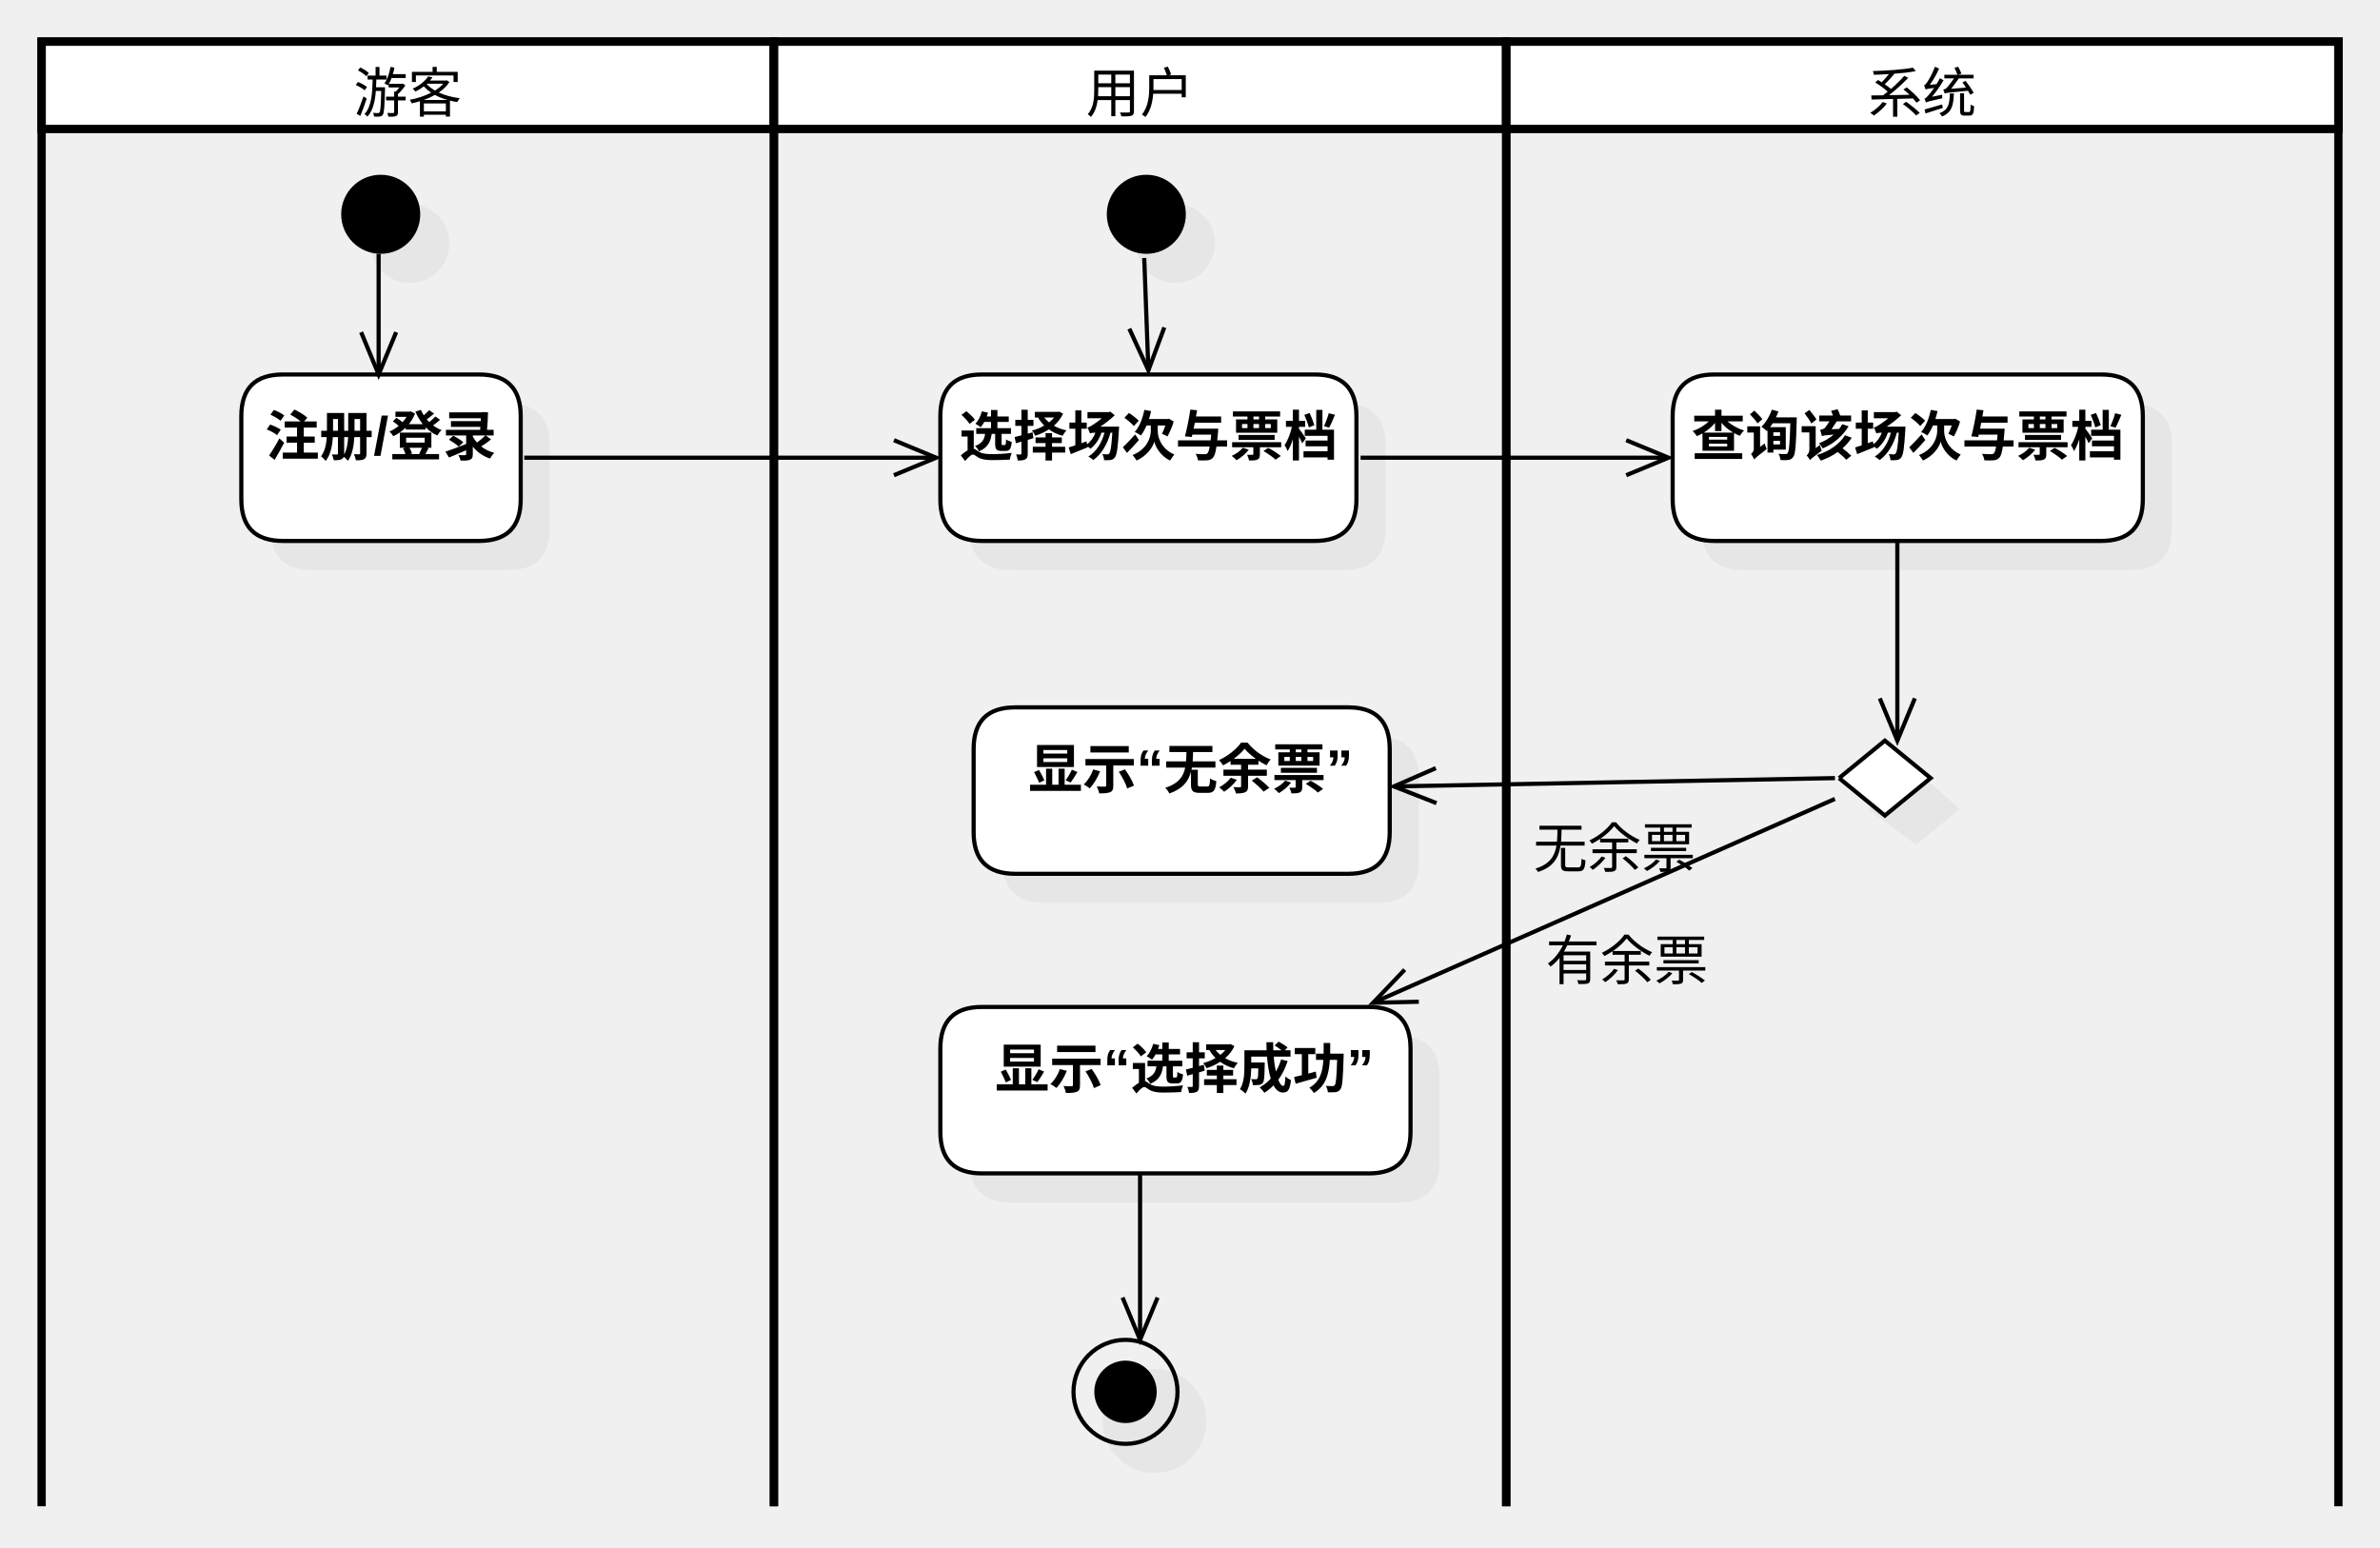
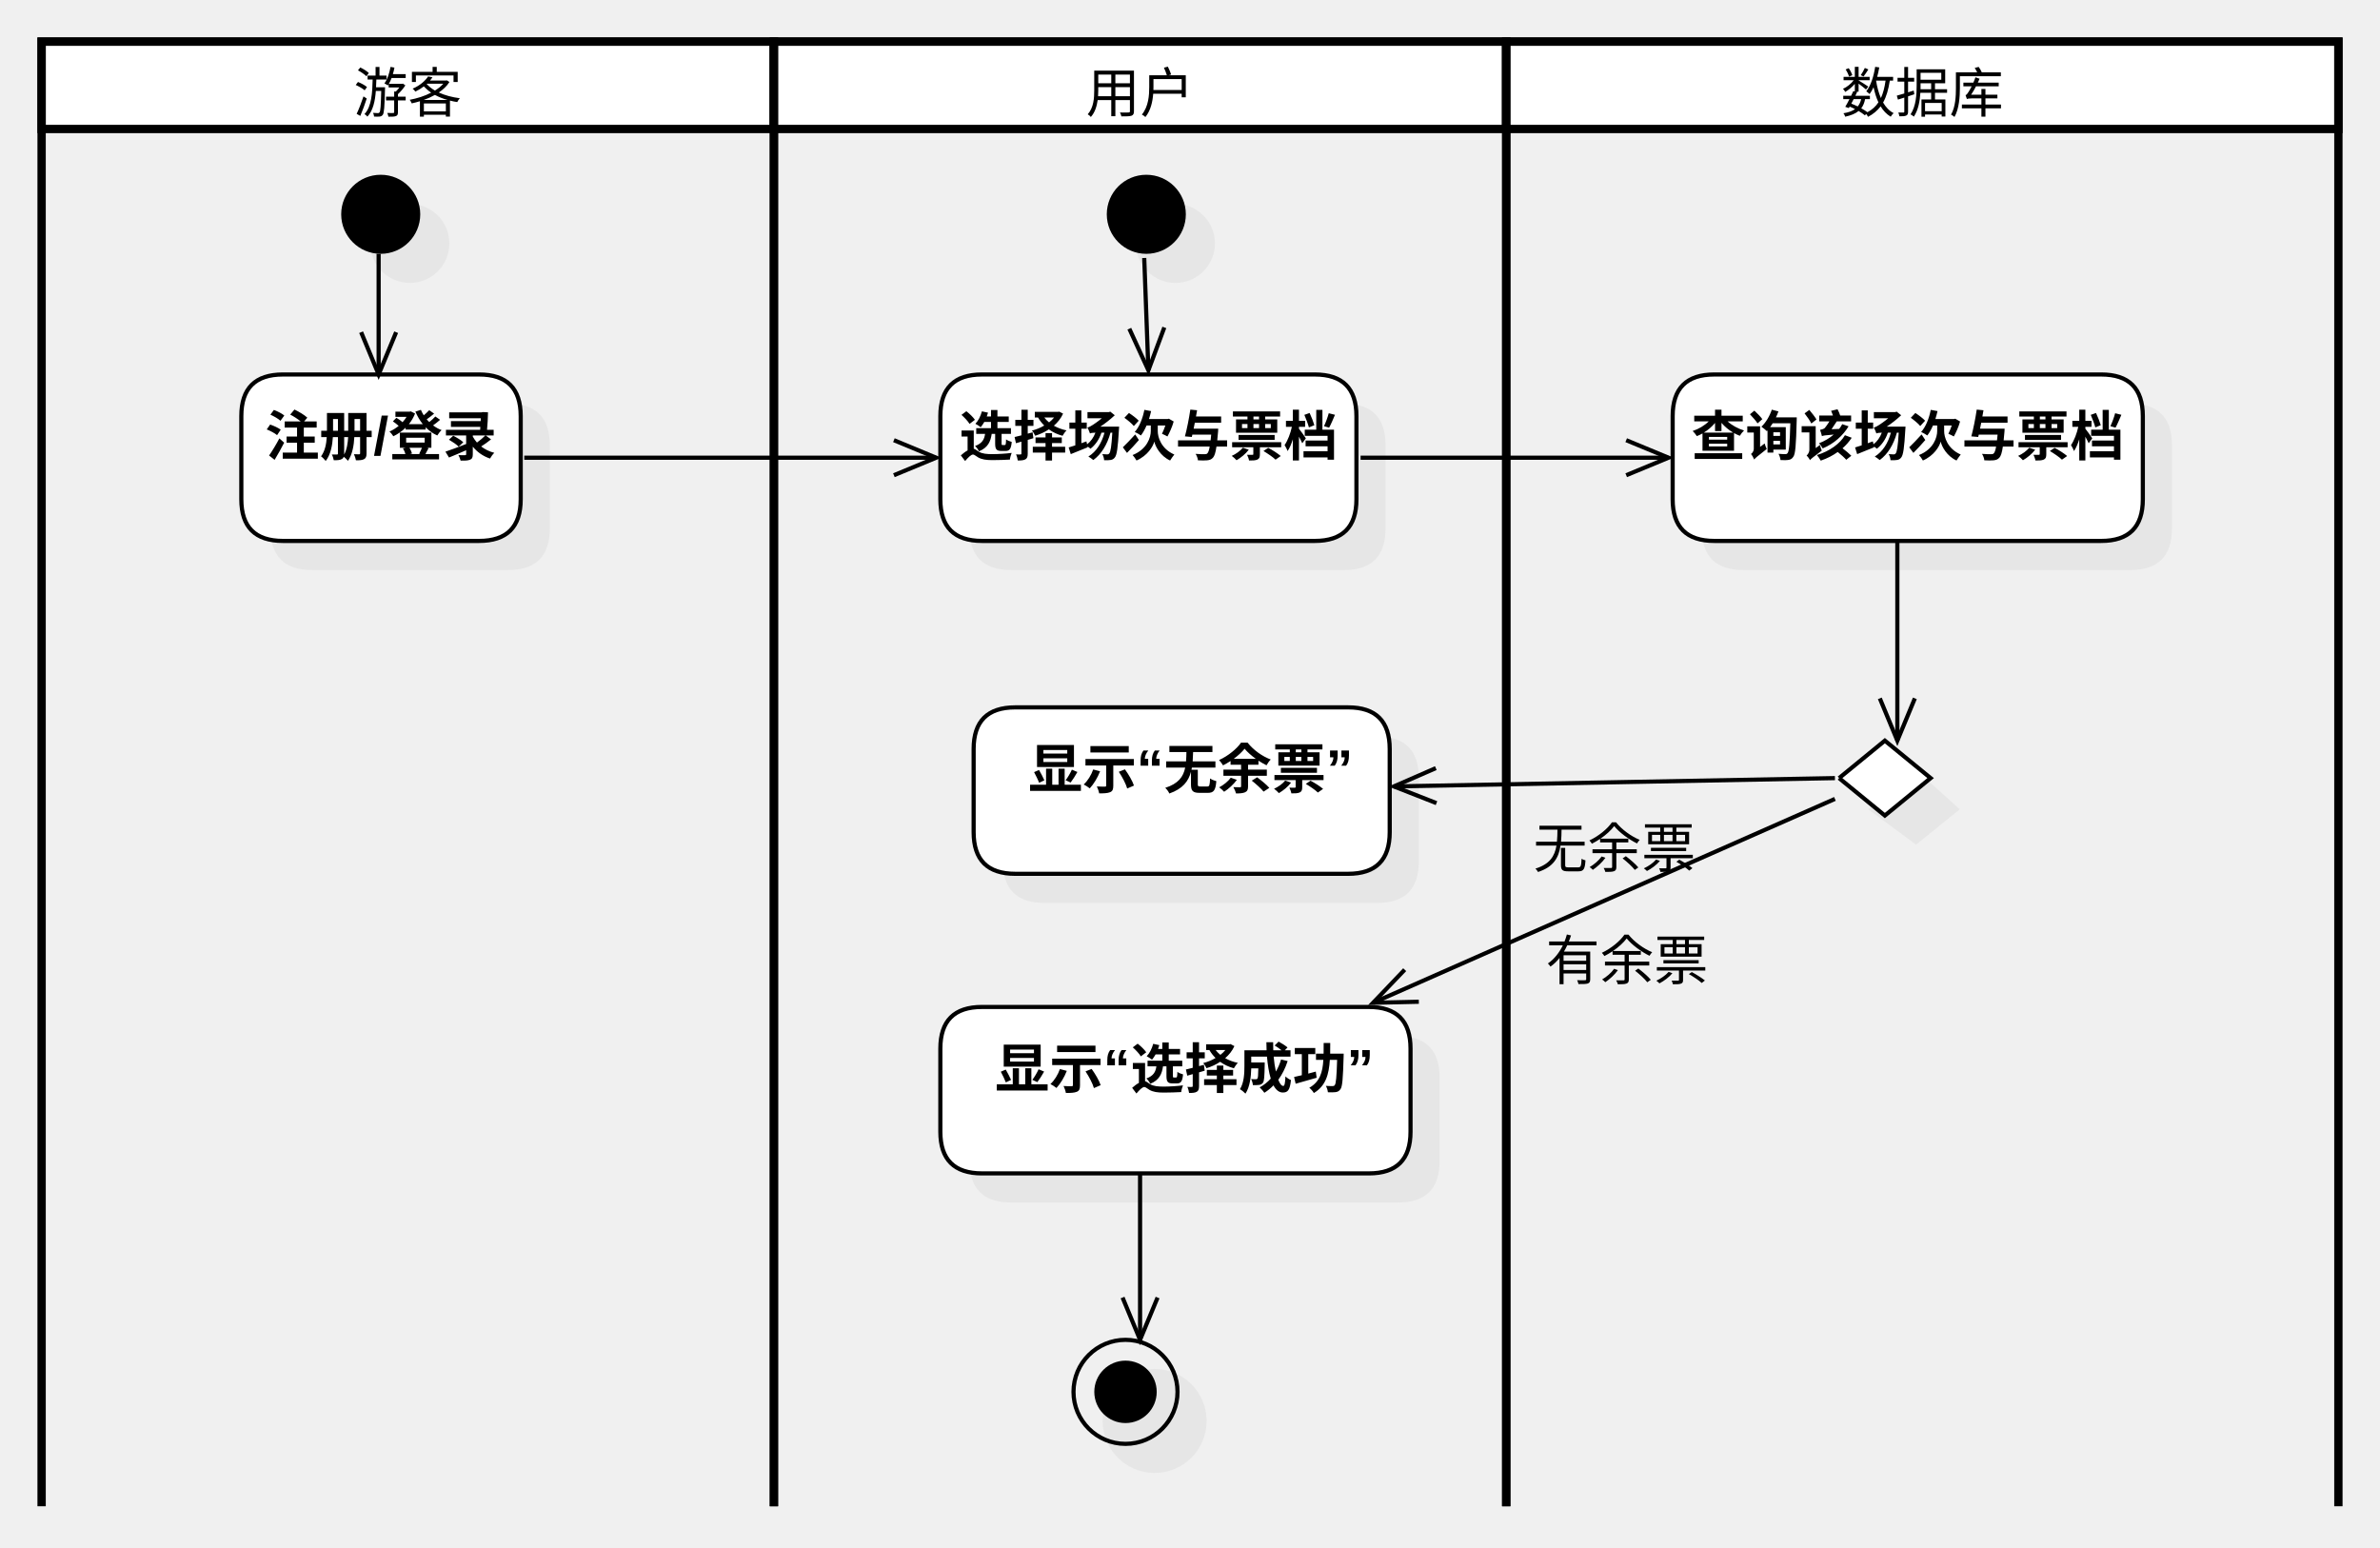
<svg xmlns="http://www.w3.org/2000/svg" version="1.1" width="572" height="372">
  <defs />
  <g>
    <g transform="translate(-174,-158) scale(1,1)">
      <rect fill="#ffffff" stroke="none" x="184" y="168" width="176" height="21" />
    </g>
    <g transform="translate(-174,-158) scale(1,1)">
      <path fill="none" stroke="#000000" d="M 184 168 L 360 168 L 360 189 L 184 189 L 184 168 Z Z" stroke-miterlimit="10" stroke-width="2" />
    </g>
    <g transform="translate(-174,-158) scale(1,1)">
      <path fill="none" stroke="#000000" d="M 184 520 L 184 168 L 360 168 L 360 520" stroke-miterlimit="10" stroke-width="2" />
    </g>
    <g transform="translate(-174,-158) scale(1,1)">
      <g>
        <path fill="none" stroke="none" />
        <text fill="#000000" stroke="none" font-family="Arial" font-size="13px" font-style="normal" font-weight="normal" text-decoration="none" x="259" y="185">游客</text>
      </g>
    </g>
    <g transform="translate(-174,-158) scale(1,1)">
      <rect fill="#ffffff" stroke="none" x="360" y="168" width="176" height="21" />
    </g>
    <g transform="translate(-174,-158) scale(1,1)">
      <path fill="none" stroke="#000000" d="M 360 168 L 536 168 L 536 189 L 360 189 L 360 168 Z Z" stroke-miterlimit="10" stroke-width="2" />
    </g>
    <g transform="translate(-174,-158) scale(1,1)">
      <path fill="none" stroke="#000000" d="M 360 520 L 360 168 L 536 168 L 536 520" stroke-miterlimit="10" stroke-width="2" />
    </g>
    <g transform="translate(-174,-158) scale(1,1)">
      <g>
        <path fill="none" stroke="none" />
        <text fill="#000000" stroke="none" font-family="Arial" font-size="13px" font-style="normal" font-weight="normal" text-decoration="none" x="435" y="185">用户</text>
      </g>
    </g>
    <g transform="translate(-174,-158) scale(1,1)">
      <rect fill="#ffffff" stroke="none" x="536" y="168" width="200" height="21" />
    </g>
    <g transform="translate(-174,-158) scale(1,1)">
      <path fill="none" stroke="#000000" d="M 536 168 L 736 168 L 736 189 L 536 189 L 536 168 Z Z" stroke-miterlimit="10" stroke-width="2" />
    </g>
    <g transform="translate(-174,-158) scale(1,1)">
      <path fill="none" stroke="#000000" d="M 536 520 L 536 168 L 736 168 L 736 520" stroke-miterlimit="10" stroke-width="2" />
    </g>
    <g transform="translate(-174,-158) scale(1,1)">
      <g>
        <path fill="none" stroke="none" />
-         <text fill="#000000" stroke="none" font-family="Arial" font-size="13px" font-style="normal" font-weight="normal" text-decoration="none" x="623" y="185">系统</text>
+         <text fill="#000000" stroke="none" font-family="Arial" font-size="13px" font-style="normal" font-weight="normal" text-decoration="none" x="616.5" y="185">数据库</text>
      </g>
    </g>
    <g transform="translate(-174,-158) scale(1,1)">
      <path fill="#C0C0C0" stroke="none" d="M 263 216.5 C 263 211.253 267.253 207 272.5 207 C 277.747 207 282 211.253 282 216.5 C 282 221.747 277.747 226 272.5 226 C 267.253 226 263 221.747 263 216.5 Z" opacity="0.2" />
    </g>
    <g transform="translate(-174,-158) scale(1,1)">
      <path fill="#000000" stroke="none" d="M 256 209.5 C 256 204.253 260.253 200 265.5 200 C 270.747 200 275 204.253 275 209.5 C 275 214.747 270.747 219 265.5 219 C 260.253 219 256 214.747 256 209.5 Z" />
    </g>
    <g transform="translate(-174,-158) scale(1,1)">
      <path fill="#C0C0C0" stroke="none" d="M 447 216.5 C 447 211.253 451.253 207 456.5 207 C 461.747 207 466 211.253 466 216.5 C 466 221.747 461.747 226 456.5 226 C 451.253 226 447 221.747 447 216.5 Z" opacity="0.2" />
    </g>
    <g transform="translate(-174,-158) scale(1,1)">
      <path fill="#000000" stroke="none" d="M 440 209.5 C 440 204.253 444.253 200 449.5 200 C 454.747 200 459 204.253 459 209.5 C 459 214.747 454.747 219 449.5 219 C 444.253 219 440 214.747 440 209.5 Z" />
    </g>
    <g transform="translate(-174,-158) scale(1,1)">
      <path fill="#C0C0C0" stroke="none" d="M 249 255 L 296.145 255 Q 306.145 255 306.145 265 L 306.145 285 Q 306.145 295 296.145 295 L 249 295 Q 239 295 239 285 L 239 265 Q 239 255 249 255 Z" opacity="0.2" />
    </g>
    <g transform="translate(-174,-158) scale(1,1)">
      <path fill="#ffffff" stroke="none" d="M 242 248 L 289.145 248 Q 299.145 248 299.145 258 L 299.145 278 Q 299.145 288 289.145 288 L 242 288 Q 232 288 232 278 L 232 258 Q 232 248 242 248 Z" />
    </g>
    <g transform="translate(-174,-158) scale(1,1)">
      <path fill="none" stroke="#000000" d="M 242 248 L 289.145 248 Q 299.145 248 299.145 258 L 299.145 278 Q 299.145 288 289.145 288 L 242 288 Q 232 288 232 278 L 232 258 Q 232 248 242 248 Z" stroke-miterlimit="10" />
    </g>
    <g transform="translate(-174,-158) scale(1,1)">
      <g>
        <path fill="none" stroke="none" />
        <text fill="#000000" stroke="none" font-family="Arial" font-size="13px" font-style="normal" font-weight="bold" text-decoration="none" x="237.766" y="267.5">注册/登录</text>
      </g>
    </g>
    <g transform="translate(-174,-158) scale(1,1)">
      <path fill="none" stroke="#000000" d="M 265 219 L 265 248" stroke-miterlimit="10" />
    </g>
    <g transform="translate(-174,-158) scale(1,1)">
      <path fill="none" stroke="#000000" d="M 260.79 237.837 L 265 248 L 269.21 237.837" stroke-miterlimit="10" />
    </g>
    <g transform="translate(-174,-158) scale(1,1)">
      <path fill="#C0C0C0" stroke="none" d="M 417 255 L 497 255 Q 507 255 507 265 L 507 285 Q 507 295 497 295 L 417 295 Q 407 295 407 285 L 407 265 Q 407 255 417 255 Z" opacity="0.2" />
    </g>
    <g transform="translate(-174,-158) scale(1,1)">
      <path fill="#ffffff" stroke="none" d="M 410 248 L 490 248 Q 500 248 500 258 L 500 278 Q 500 288 490 288 L 410 288 Q 400 288 400 278 L 400 258 Q 400 248 410 248 Z" />
    </g>
    <g transform="translate(-174,-158) scale(1,1)">
      <path fill="none" stroke="#000000" d="M 410 248 L 490 248 Q 500 248 500 258 L 500 278 Q 500 288 490 288 L 410 288 Q 400 288 400 278 L 400 258 Q 400 248 410 248 Z" stroke-miterlimit="10" />
    </g>
    <g transform="translate(-174,-158) scale(1,1)">
      <g>
        <path fill="none" stroke="none" />
        <text fill="#000000" stroke="none" font-family="Arial" font-size="13px" font-style="normal" font-weight="bold" text-decoration="none" x="404.5" y="267.5">选择场次与票档</text>
      </g>
    </g>
    <g transform="translate(-174,-158) scale(1,1)">
      <path fill="none" stroke="#000000" d="M 300 268 L 399 268" stroke-miterlimit="10" />
    </g>
    <g transform="translate(-174,-158) scale(1,1)">
      <path fill="none" stroke="#000000" d="M 388.837 272.21 L 399 268 L 388.837 263.79" stroke-miterlimit="10" />
    </g>
    <g transform="translate(-174,-158) scale(1,1)">
      <path fill="none" stroke="#000000" d="M 449 220 L 450 247" stroke-miterlimit="10" />
    </g>
    <g transform="translate(-174,-158) scale(1,1)">
      <path fill="none" stroke="#000000" d="M 445.417 237 L 450 247 L 453.83 236.688" stroke-miterlimit="10" />
    </g>
    <g transform="translate(-174,-158) scale(1,1)">
      <path fill="#C0C0C0" stroke="none" d="M 593 255 L 686 255 Q 696 255 696 265 L 696 285 Q 696 295 686 295 L 593 295 Q 583 295 583 285 L 583 265 Q 583 255 593 255 Z" opacity="0.2" />
    </g>
    <g transform="translate(-174,-158) scale(1,1)">
      <path fill="#ffffff" stroke="none" d="M 586 248 L 679 248 Q 689 248 689 258 L 689 278 Q 689 288 679 288 L 586 288 Q 576 288 576 278 L 576 258 Q 576 248 586 248 Z" />
    </g>
    <g transform="translate(-174,-158) scale(1,1)">
      <path fill="none" stroke="#000000" d="M 586 248 L 679 248 Q 689 248 689 258 L 689 278 Q 689 288 679 288 L 586 288 Q 576 288 576 278 L 576 258 Q 576 248 586 248 Z" stroke-miterlimit="10" />
    </g>
    <g transform="translate(-174,-158) scale(1,1)">
      <g>
        <path fill="none" stroke="none" />
        <text fill="#000000" stroke="none" font-family="Arial" font-size="13px" font-style="normal" font-weight="bold" text-decoration="none" x="580.5" y="267.5">查询该场次与票档</text>
      </g>
    </g>
    <g transform="translate(-174,-158) scale(1,1)">
      <path fill="none" stroke="#000000" d="M 501 268 L 575 268" stroke-miterlimit="10" />
    </g>
    <g transform="translate(-174,-158) scale(1,1)">
      <path fill="none" stroke="#000000" d="M 564.837 272.21 L 575 268 L 564.837 263.79" stroke-miterlimit="10" />
    </g>
    <g transform="translate(-174,-158) scale(1,1)">
      <path fill="#C0C0C0" stroke="none" d="M 623 352.5 L 634.5 343 L 645 352.5 L 634.5 361 L 623 352.5" opacity="0.2" />
    </g>
    <g transform="translate(-174,-158) scale(1,1)">
      <path fill="#ffffff" stroke="none" d="M 616 345 L 627 336 L 638 345 L 627 354 L 616 345" />
    </g>
    <g transform="translate(-174,-158) scale(1,1)">
      <path fill="none" stroke="#000000" d="M 616 345 L 627 336 L 638 345 L 627 354 L 616 345 L 616 345" stroke-miterlimit="10" />
    </g>
    <g transform="translate(-174,-158) scale(1,1)">
      <path fill="none" stroke="#000000" d="M 630 288 L 630 336" stroke-miterlimit="10" />
    </g>
    <g transform="translate(-174,-158) scale(1,1)">
      <path fill="none" stroke="#000000" d="M 625.79 325.837 L 630 336 L 634.21 325.837" stroke-miterlimit="10" />
    </g>
    <g transform="translate(-174,-158) scale(1,1)">
      <path fill="#C0C0C0" stroke="none" d="M 417 407 L 510 407 Q 520 407 520 417 L 520 437 Q 520 447 510 447 L 417 447 Q 407 447 407 437 L 407 417 Q 407 407 417 407 Z" opacity="0.2" />
    </g>
    <g transform="translate(-174,-158) scale(1,1)">
      <path fill="#ffffff" stroke="none" d="M 410 400 L 503 400 Q 513 400 513 410 L 513 430 Q 513 440 503 440 L 410 440 Q 400 440 400 430 L 400 410 Q 400 400 410 400 Z" />
    </g>
    <g transform="translate(-174,-158) scale(1,1)">
      <path fill="none" stroke="#000000" d="M 410 400 L 503 400 Q 513 400 513 410 L 513 430 Q 513 440 503 440 L 410 440 Q 400 440 400 430 L 400 410 Q 400 400 410 400 Z" stroke-miterlimit="10" />
    </g>
    <g transform="translate(-174,-158) scale(1,1)">
      <g>
        <path fill="none" stroke="none" />
        <text fill="#000000" stroke="none" font-family="Arial" font-size="13px" font-style="normal" font-weight="bold" text-decoration="none" x="413.171" y="419.5">显示“选择成功”</text>
      </g>
    </g>
    <g transform="translate(-174,-158) scale(1,1)">
      <path fill="#C0C0C0" stroke="none" d="M 425 335 L 505 335 Q 515 335 515 345 L 515 365 Q 515 375 505 375 L 425 375 Q 415 375 415 365 L 415 345 Q 415 335 425 335 Z" opacity="0.2" />
    </g>
    <g transform="translate(-174,-158) scale(1,1)">
      <path fill="#ffffff" stroke="none" d="M 418 328 L 498 328 Q 508 328 508 338 L 508 358 Q 508 368 498 368 L 418 368 Q 408 368 408 358 L 408 338 Q 408 328 418 328 Z" />
    </g>
    <g transform="translate(-174,-158) scale(1,1)">
      <path fill="none" stroke="#000000" d="M 418 328 L 498 328 Q 508 328 508 338 L 508 358 Q 508 368 498 368 L 418 368 Q 408 368 408 358 L 408 338 Q 408 328 418 328 Z" stroke-miterlimit="10" />
    </g>
    <g transform="translate(-174,-158) scale(1,1)">
      <g>
        <path fill="none" stroke="none" />
        <text fill="#000000" stroke="none" font-family="Arial" font-size="13px" font-style="normal" font-weight="bold" text-decoration="none" x="421.171" y="347.5">显示“无余票”</text>
      </g>
    </g>
    <g transform="translate(-174,-158) scale(1,1)">
      <path fill="none" stroke="#000000" d="M 615 350 L 504 399" stroke-miterlimit="10" />
    </g>
    <g transform="translate(-174,-158) scale(1,1)">
      <path fill="none" stroke="#000000" d="M 511.597 391.045 L 504 399 L 514.997 398.747" stroke-miterlimit="10" />
    </g>
    <g transform="translate(-174,-158) scale(1,1)">
      <g>
        <path fill="none" stroke="none" />
        <text fill="#000000" stroke="none" font-family="Arial" font-size="13px" font-style="normal" font-weight="normal" text-decoration="none" x="545.5" y="393.5">有余票</text>
      </g>
    </g>
    <g transform="translate(-174,-158) scale(1,1)">
      <path fill="none" stroke="#000000" d="M 615 345 L 509 347" stroke-miterlimit="10" />
    </g>
    <g transform="translate(-174,-158) scale(1,1)">
      <path fill="none" stroke="#000000" d="M 519.081 342.6 L 509 347 L 519.24 351.017" stroke-miterlimit="10" />
    </g>
    <g transform="translate(-174,-158) scale(1,1)">
      <g>
        <path fill="none" stroke="none" />
        <text fill="#000000" stroke="none" font-family="Arial" font-size="13px" font-style="normal" font-weight="normal" text-decoration="none" x="542.5" y="366.5">无余票</text>
      </g>
    </g>
    <g transform="translate(-174,-158) scale(1,1)">
      <path fill="#C0C0C0" stroke="none" d="M 439 499.5 C 439 492.596 444.596 487 451.5 487 C 458.404 487 464 492.596 464 499.5 C 464 506.404 458.404 512 451.5 512 C 444.596 512 439 506.404 439 499.5 Z" opacity="0.2" />
    </g>
    <g transform="translate(-174,-158) scale(1,1)">
      <path fill="none" stroke="#000000" d="M 432 492.5 C 432 485.596 437.596 480 444.5 480 C 451.404 480 457 485.596 457 492.5 C 457 499.404 451.404 505 444.5 505 C 437.596 505 432 499.404 432 492.5 Z" stroke-miterlimit="10" />
    </g>
    <g transform="translate(-174,-158) scale(1,1)">
      <path fill="#000000" stroke="none" d="M 437 492.5 C 437 488.358 440.358 485 444.5 485 C 448.642 485 452 488.358 452 492.5 C 452 496.642 448.642 500 444.5 500 C 440.358 500 437 496.642 437 492.5 Z" />
    </g>
    <g transform="translate(-174,-158) scale(1,1)">
      <path fill="none" stroke="#000000" d="M 448 440 L 448 480" stroke-miterlimit="10" />
    </g>
    <g transform="translate(-174,-158) scale(1,1)">
      <path fill="none" stroke="#000000" d="M 443.79 469.837 L 448 480 L 452.21 469.837" stroke-miterlimit="10" />
    </g>
  </g>
</svg>
